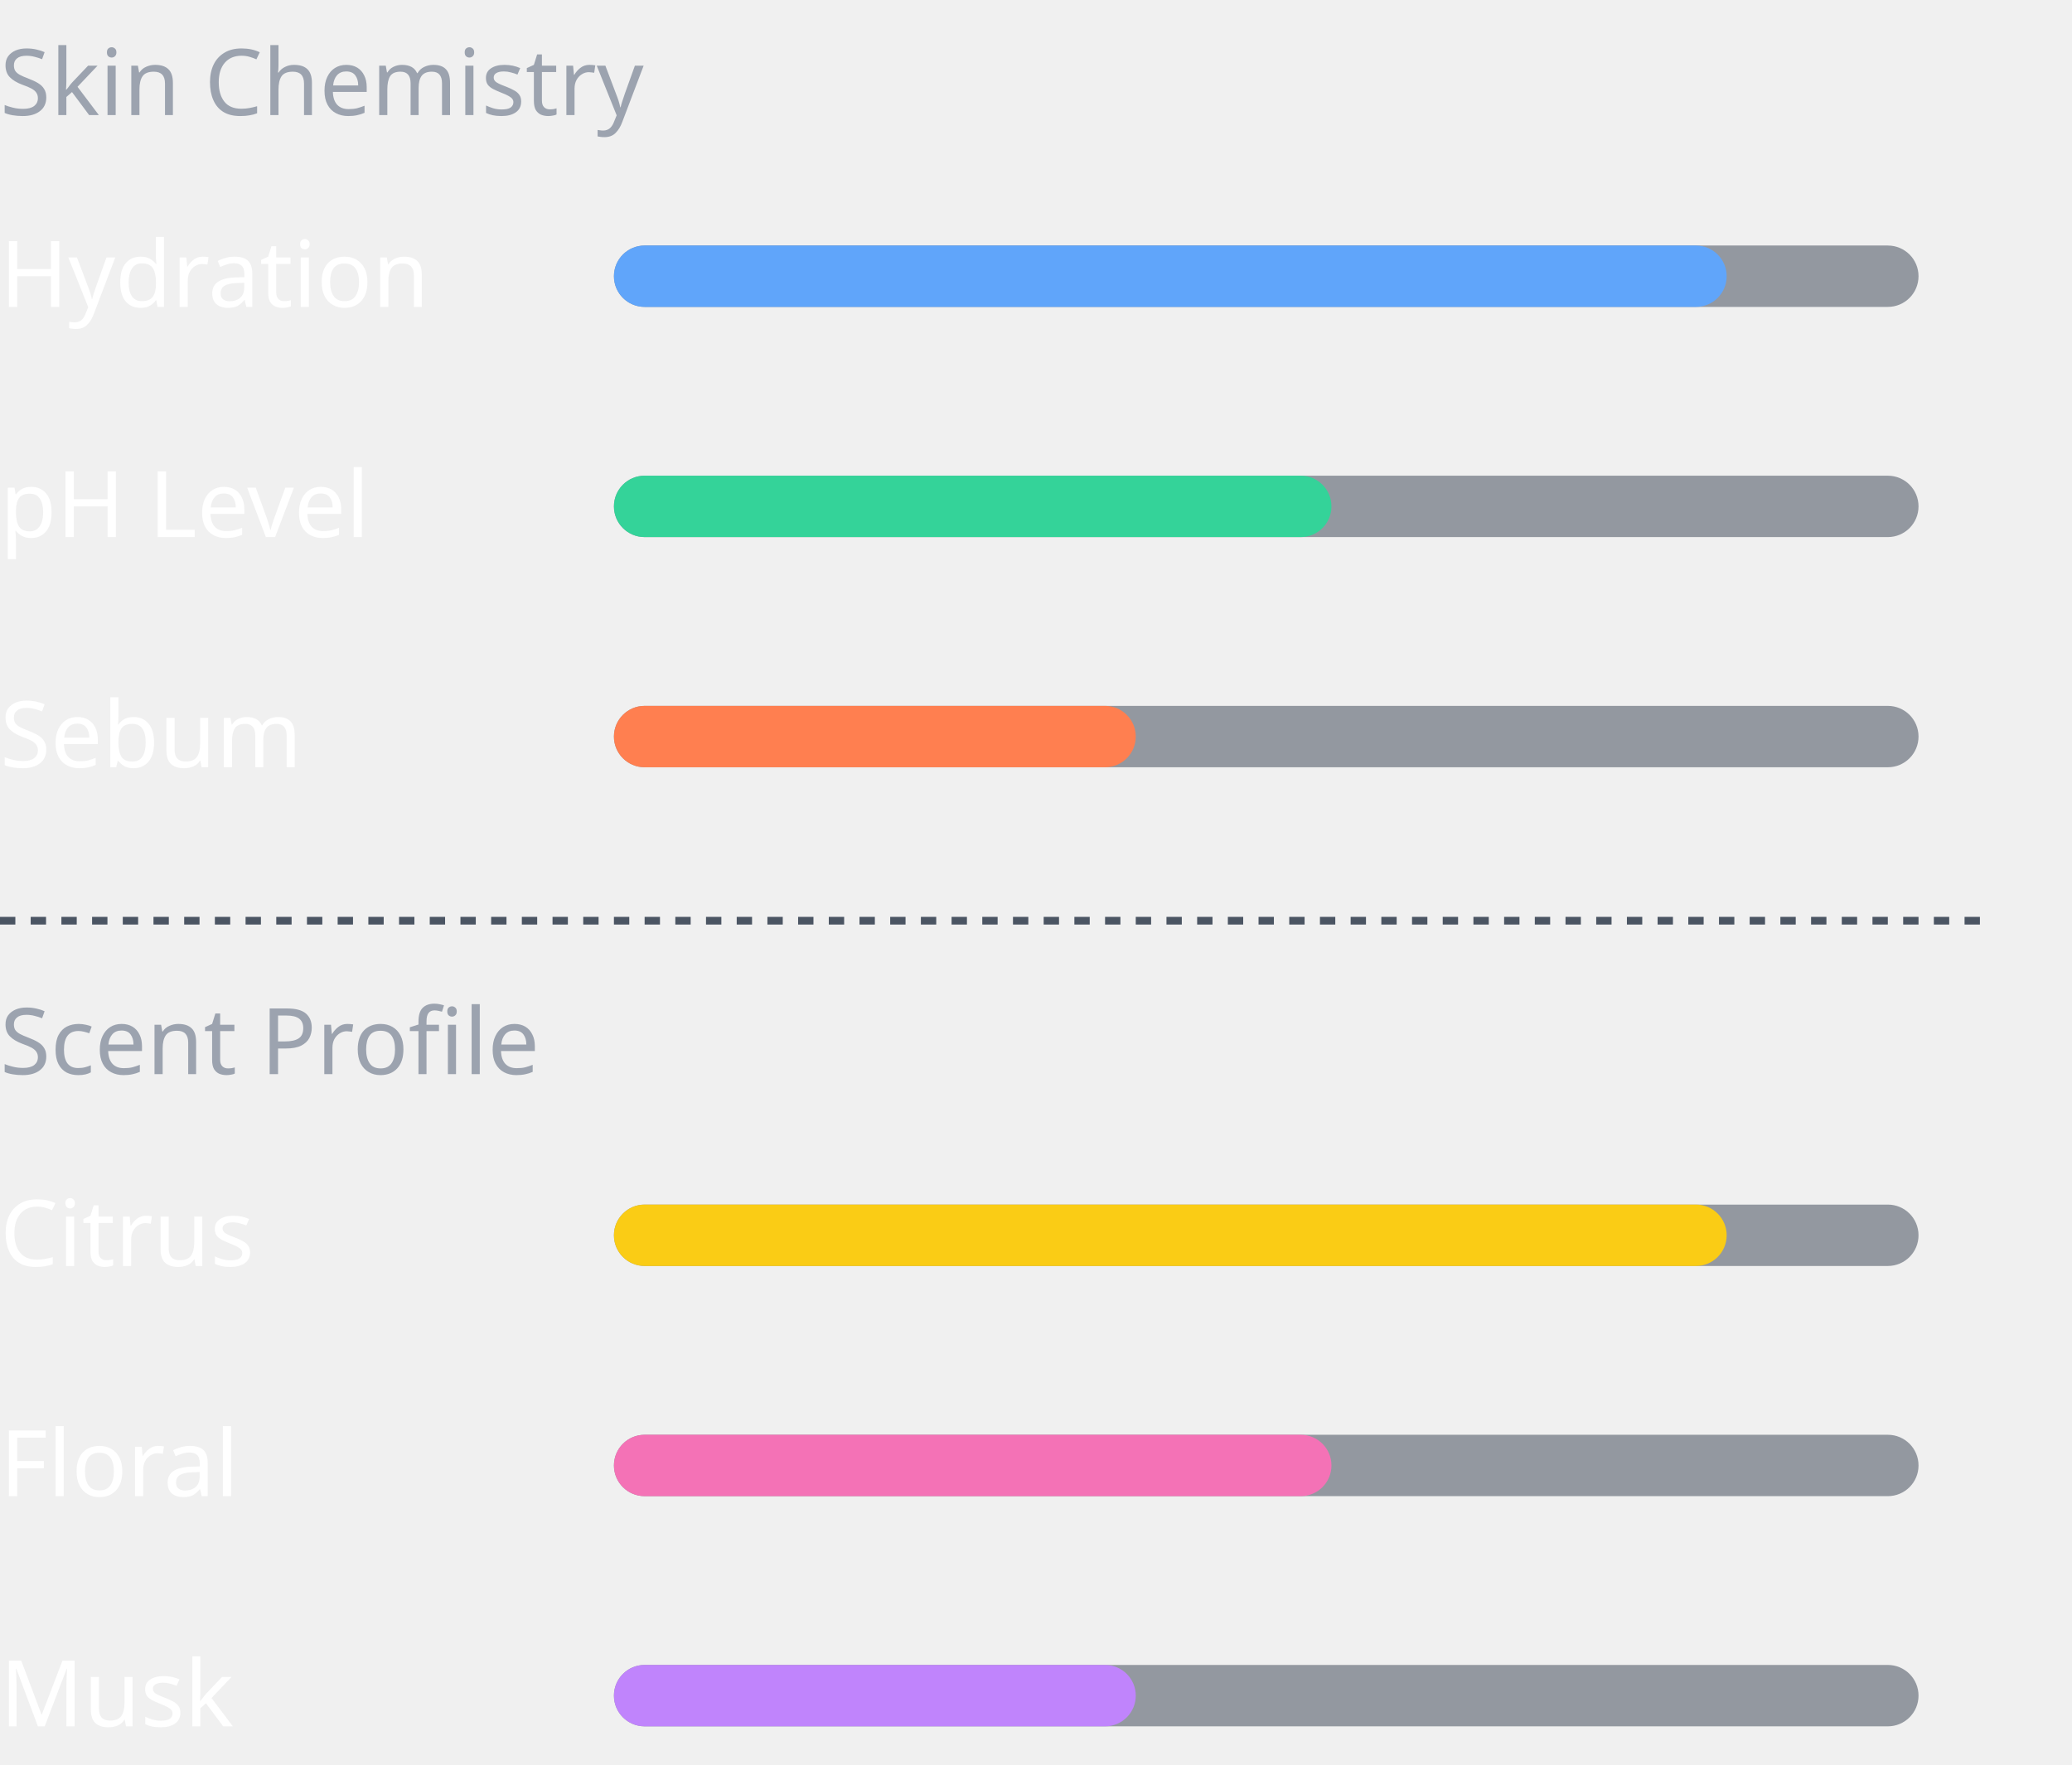
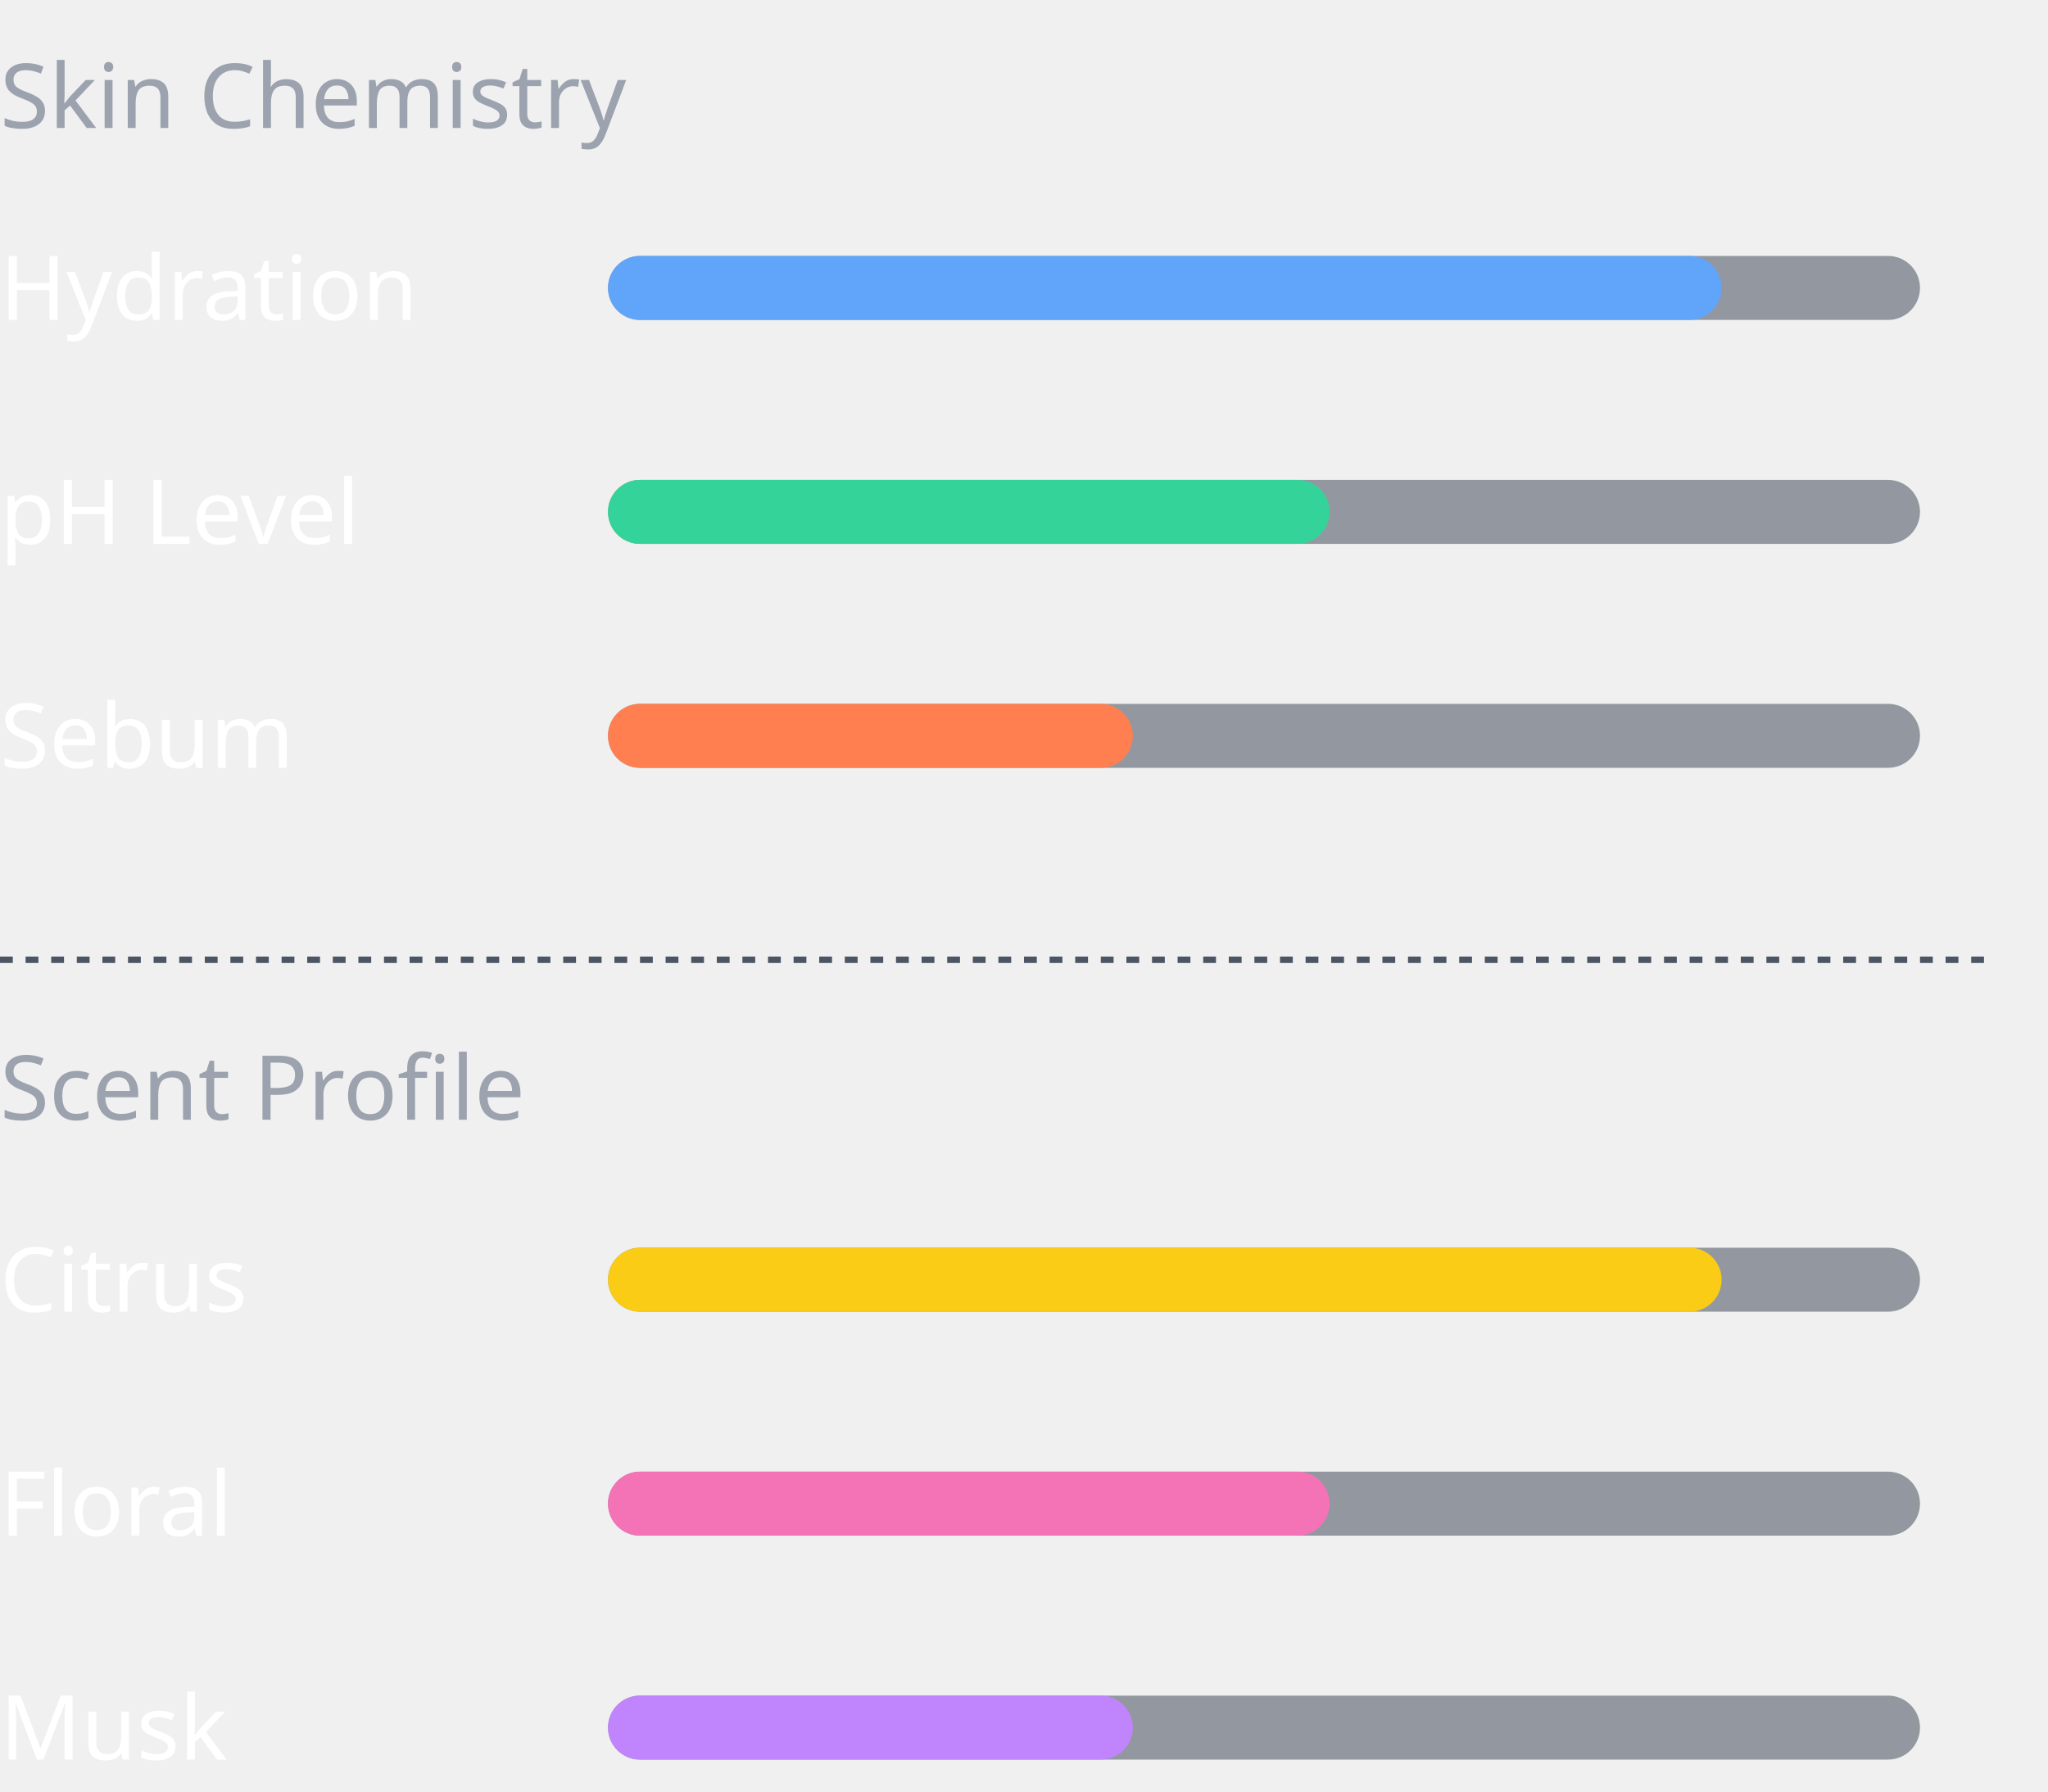
- <svg xmlns="http://www.w3.org/2000/svg" width="270" height="230">
+ <svg xmlns="http://www.w3.org/2000/svg" width="320" height="280">
  <style>
-     .label { font-size: 12px; fill: #9ca3af; font-family: sans-serif; }
-     .note-name { font-size: 12px; fill: white; font-family: sans-serif; }
+     .label { font-size: 14px; fill: #9ca3af; font-family: sans-serif; }
+     .note-name { font-size: 14px; fill: white; font-family: sans-serif; }
    .bar-bg { fill: rgba(55, 65, 81, 0.5); }
    .bar-citrus { fill: #facc15; }
    .bar-floral { fill: #f472b6; }
    .bar-musk { fill: #c084fc; }
    .bar-hydration { fill: #60a5fa; }
    .bar-ph { fill: #34d399; }
    .bar-sebum { fill: #ff7f50; }
  </style>
-   <text x="0" y="15" class="label">Skin Chemistry</text>
-   <text x="0" y="40" class="note-name">Hydration</text>
-   <rect x="80" y="32" width="170" height="8" class="bar-bg" rx="4" />
-   <rect x="80" y="32" width="145" height="8" class="bar-hydration" rx="4" />
-   <text x="0" y="70" class="note-name">pH Level</text>
-   <rect x="80" y="62" width="170" height="8" class="bar-bg" rx="4" />
-   <rect x="80" y="62" width="93.5" height="8" class="bar-ph" rx="4" />
-   <text x="0" y="100" class="note-name">Sebum</text>
-   <rect x="80" y="92" width="170" height="8" class="bar-bg" rx="4" />
-   <rect x="80" y="92" width="68" height="8" class="bar-sebum" rx="4" />
-   <line x1="0" y1="120" x2="258" y2="120" stroke="#4b5563" stroke-dasharray="2,2" />
-   <text x="0" y="140" class="label">Scent Profile</text>
-   <text x="0" y="165" class="note-name">Citrus</text>
-   <rect x="80" y="157" width="170" height="8" class="bar-bg" rx="4" />
-   <rect x="80" y="157" width="145" height="8" class="bar-citrus" rx="4" />
-   <text x="0" y="195" class="note-name">Floral</text>
-   <rect x="80" y="187" width="170" height="8" class="bar-bg" rx="4" />
-   <rect x="80" y="187" width="93.5" height="8" class="bar-floral" rx="4" />
-   <text x="0" y="225" class="note-name">Musk</text>
-   <rect x="80" y="217" width="170" height="8" class="bar-bg" rx="4" />
-   <rect x="80" y="217" width="68" height="8" class="bar-musk" rx="4" />
+   <text x="0" y="20" class="label">Skin Chemistry</text>
+   <text x="0" y="50" class="note-name">Hydration</text>
+   <rect x="95" y="40" width="205" height="10" class="bar-bg" rx="5" />
+   <rect x="95" y="40" width="174" height="10" class="bar-hydration" rx="5" />
+   <text x="0" y="85" class="note-name">pH Level</text>
+   <rect x="95" y="75" width="205" height="10" class="bar-bg" rx="5" />
+   <rect x="95" y="75" width="112.75" height="10" class="bar-ph" rx="5" />
+   <text x="0" y="120" class="note-name">Sebum</text>
+   <rect x="95" y="110" width="205" height="10" class="bar-bg" rx="5" />
+   <rect x="95" y="110" width="82" height="10" class="bar-sebum" rx="5" />
+   <line x1="0" y1="150" x2="310" y2="150" stroke="#4b5563" stroke-dasharray="2,2" />
+   <text x="0" y="175" class="label">Scent Profile</text>
+   <text x="0" y="205" class="note-name">Citrus</text>
+   <rect x="95" y="195" width="205" height="10" class="bar-bg" rx="5" />
+   <rect x="95" y="195" width="174" height="10" class="bar-citrus" rx="5" />
+   <text x="0" y="240" class="note-name">Floral</text>
+   <rect x="95" y="230" width="205" height="10" class="bar-bg" rx="5" />
+   <rect x="95" y="230" width="112.75" height="10" class="bar-floral" rx="5" />
+   <text x="0" y="275" class="note-name">Musk</text>
+   <rect x="95" y="265" width="205" height="10" class="bar-bg" rx="5" />
+   <rect x="95" y="265" width="82" height="10" class="bar-musk" rx="5" />
</svg>
